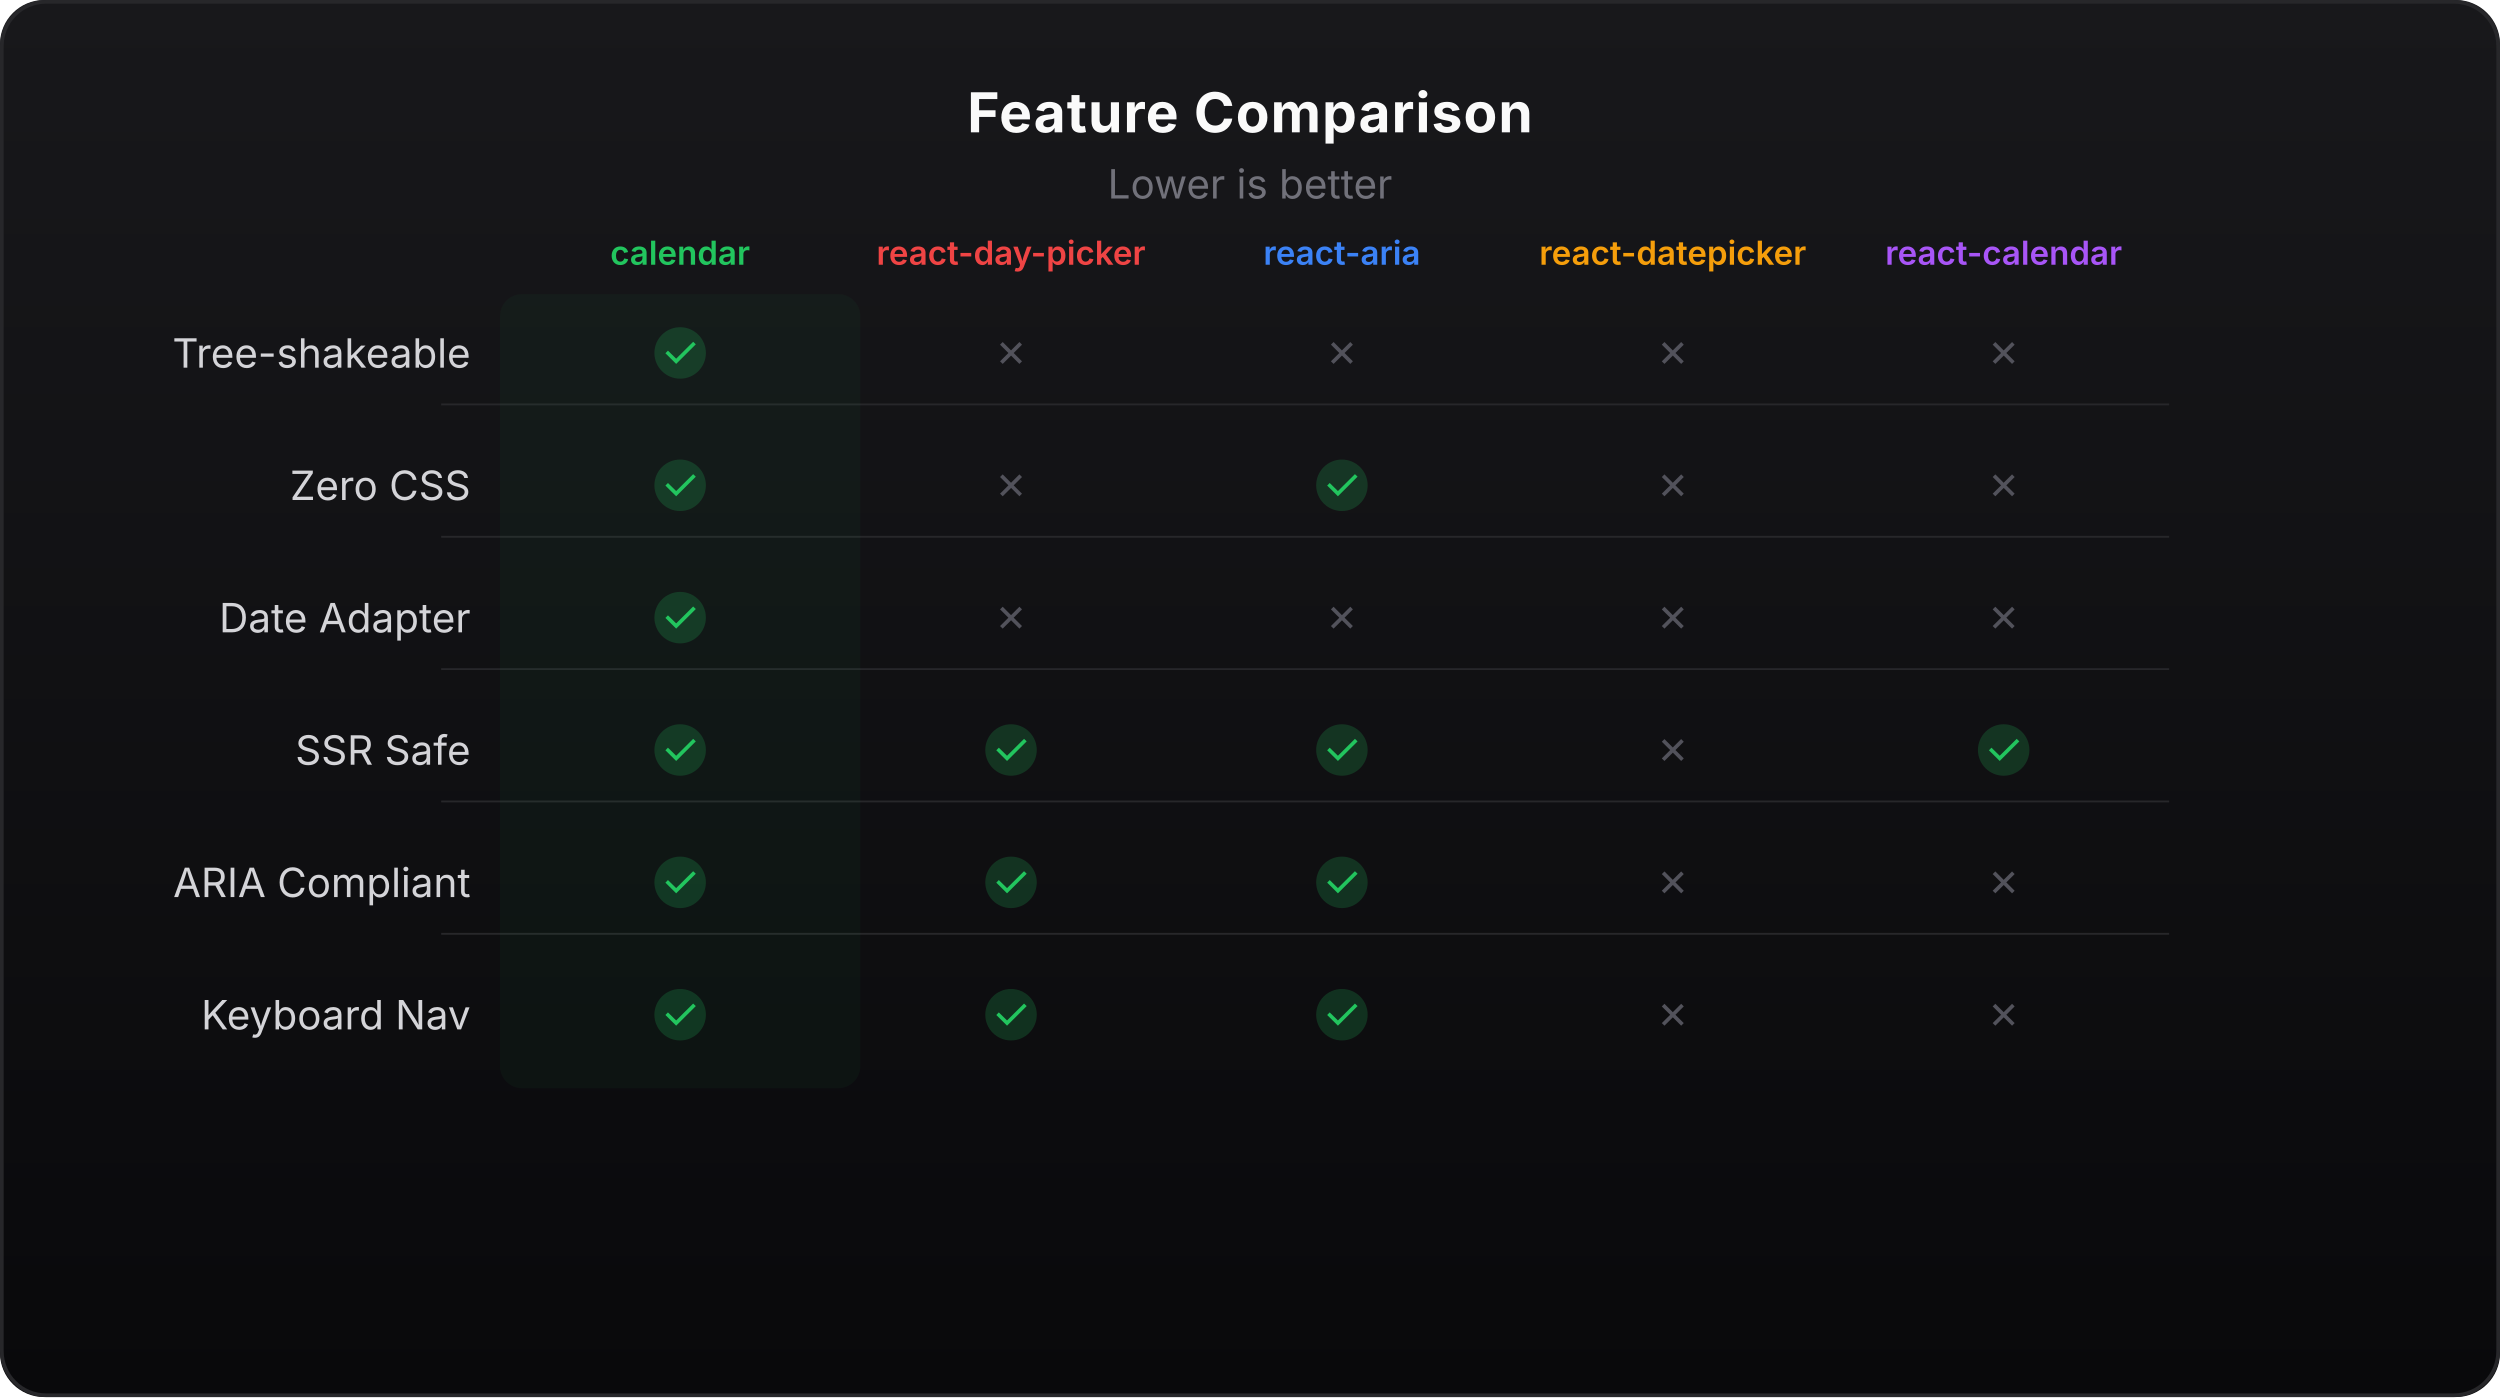
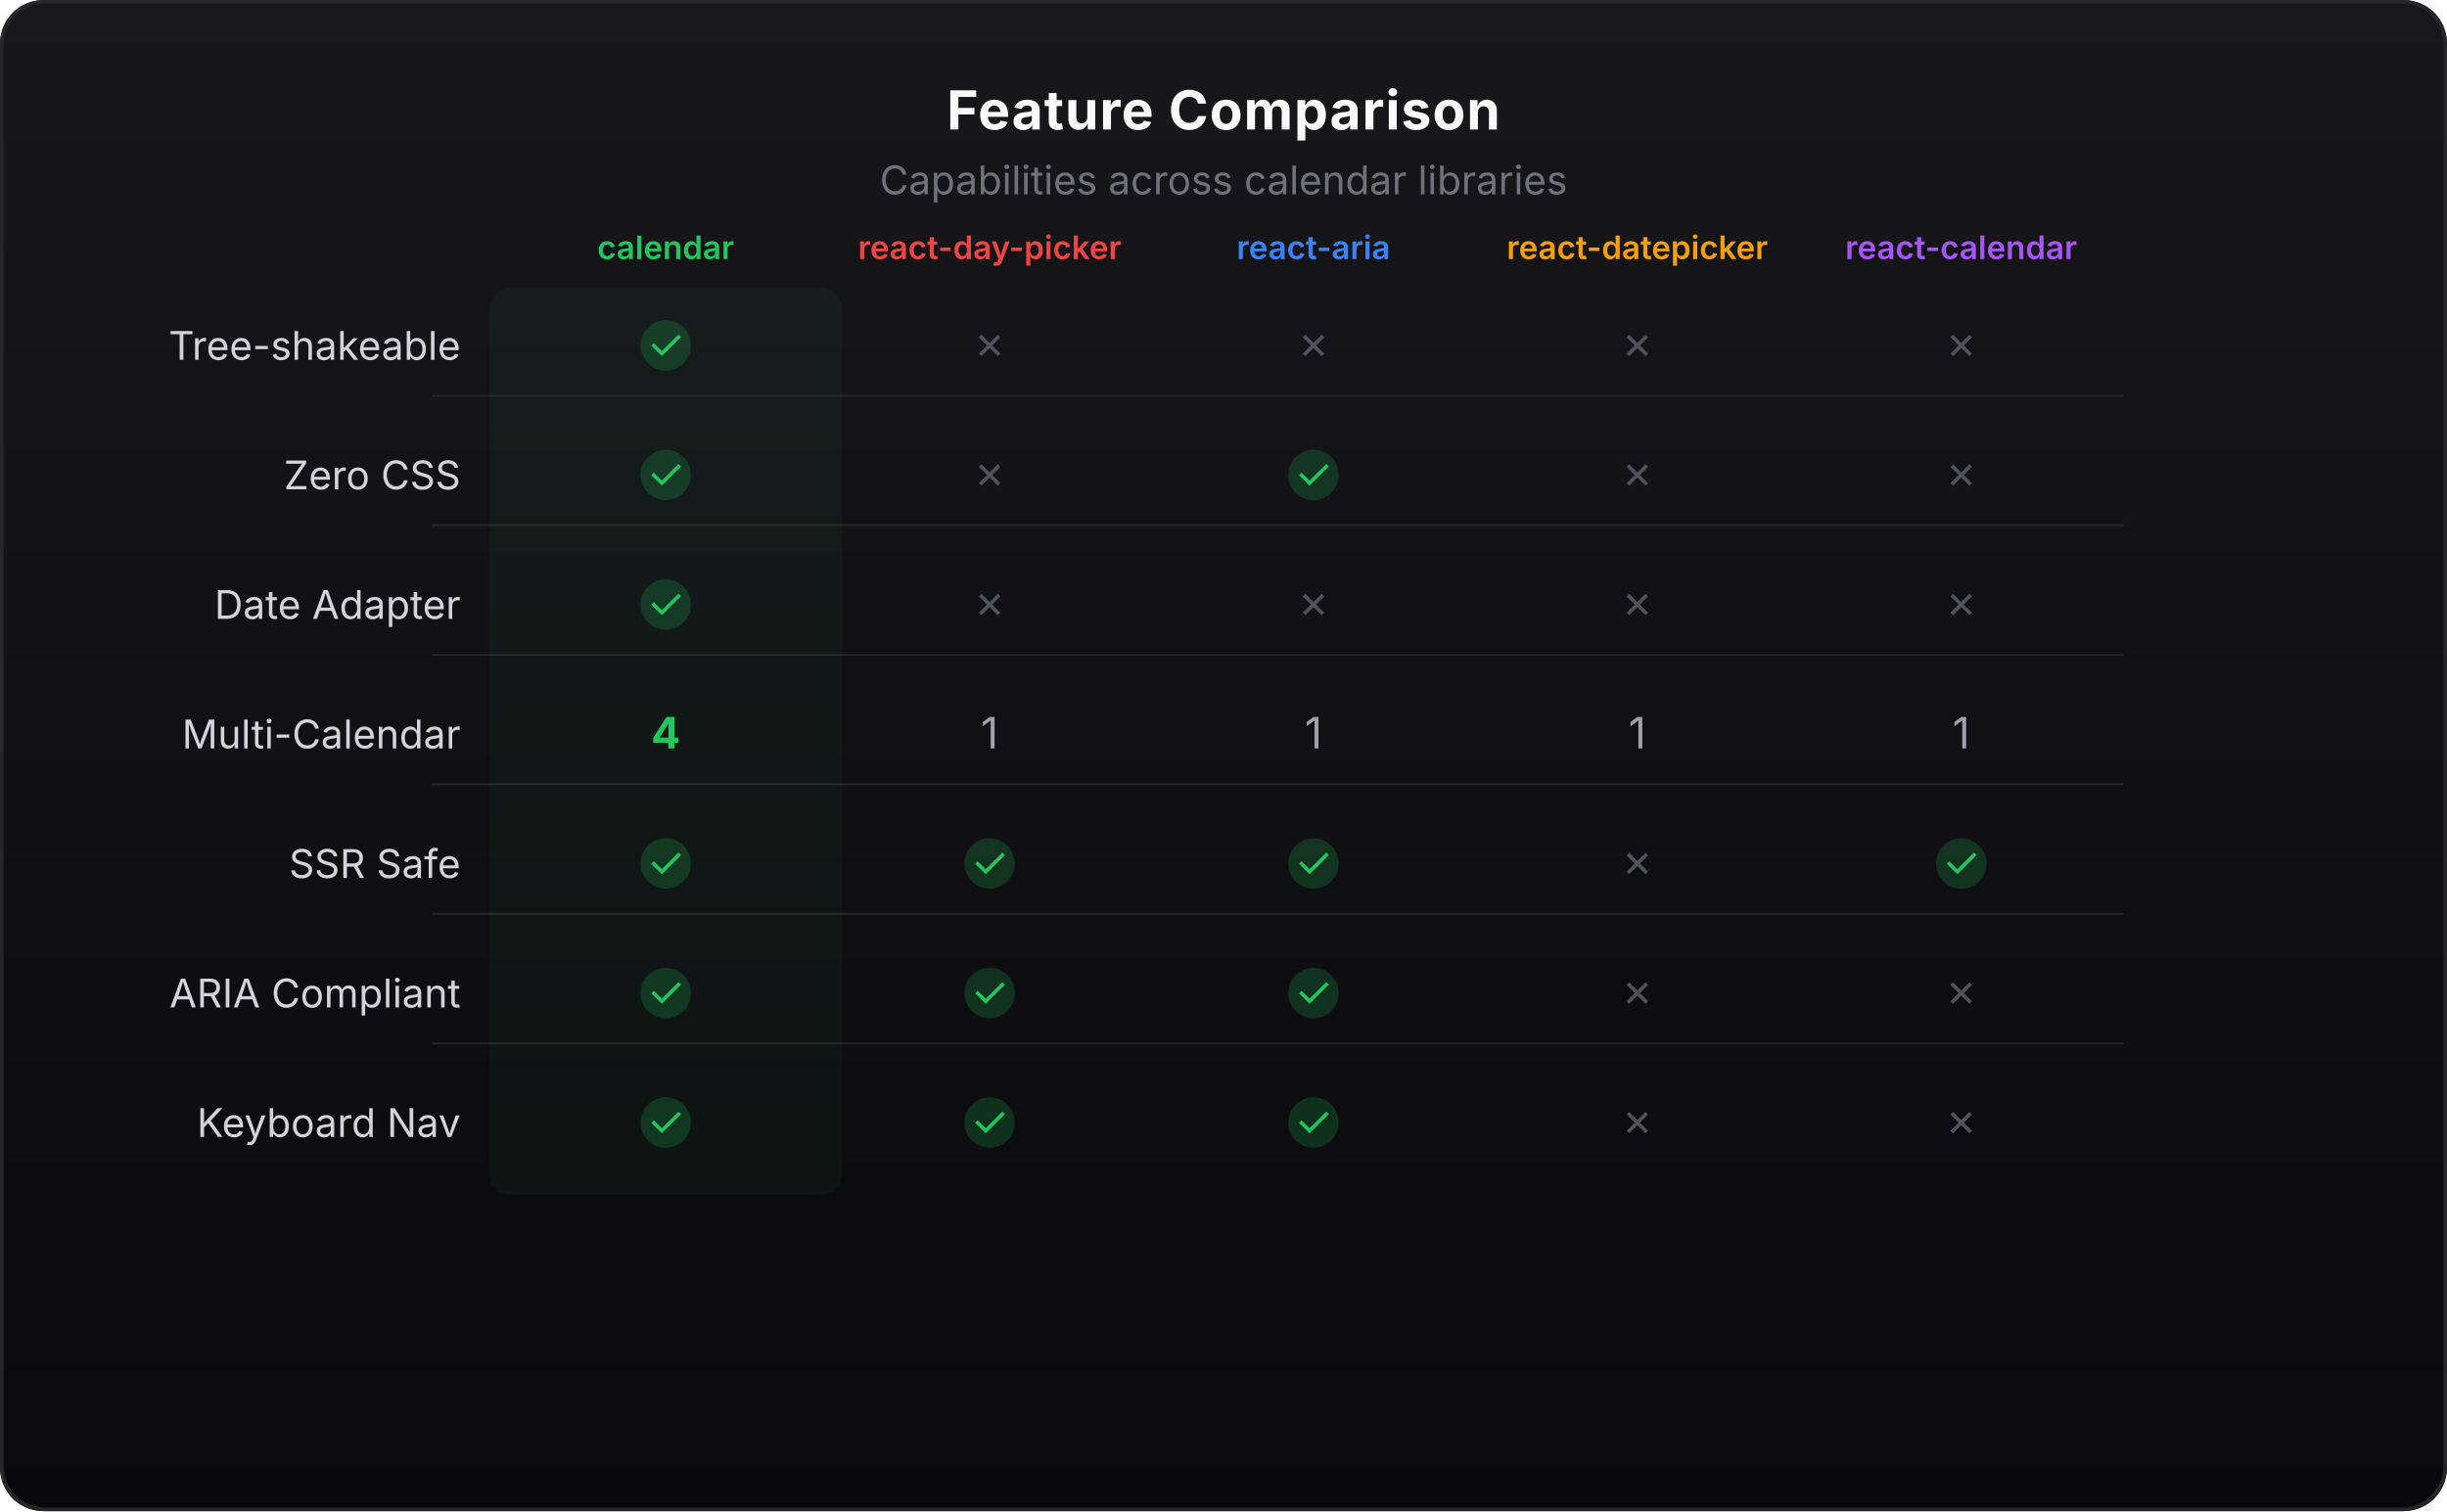
- <svg xmlns="http://www.w3.org/2000/svg" viewBox="0 0 680 380" font-family="'Inter', system-ui, -apple-system, sans-serif">
+ <svg xmlns="http://www.w3.org/2000/svg" viewBox="0 0 680 420" font-family="'Inter', system-ui, -apple-system, sans-serif">
  <defs>
    <linearGradient id="cardGrad" x1="0" y1="0" x2="0" y2="1">
      <stop offset="0%" stop-color="#18181b" />
      <stop offset="100%" stop-color="#09090b" />
    </linearGradient>
  </defs>
-   <rect width="680" height="380" fill="url(#cardGrad)" rx="12" />
-   <rect x="0.5" y="0.5" width="679" height="379" fill="none" stroke="#27272a" rx="12" stroke-width="1" />
+   <rect width="680" height="420" fill="url(#cardGrad)" rx="12" />
+   <rect x="0.5" y="0.5" width="679" height="419" fill="none" stroke="#27272a" rx="12" stroke-width="1" />
  <text x="340" y="36" text-anchor="middle" fill="#fafafa" font-size="15" font-weight="700" letter-spacing="0.02em">Feature Comparison</text>
-   <text x="340" y="54" text-anchor="middle" fill="#71717a" font-size="11">Lower is better</text>
+   <text x="340" y="54" text-anchor="middle" fill="#71717a" font-size="11">Capabilities across calendar libraries</text>
  <text x="185" y="72" text-anchor="middle" fill="#22c55e" font-size="9" font-weight="600">calendar</text>
  <text x="275" y="72" text-anchor="middle" fill="#ef4444" font-size="9" font-weight="600">react-day-picker</text>
  <text x="365" y="72" text-anchor="middle" fill="#3b82f6" font-size="9" font-weight="600">react-aria</text>
  <text x="455" y="72" text-anchor="middle" fill="#f59e0b" font-size="9" font-weight="600">react-datepicker</text>
  <text x="545" y="72" text-anchor="middle" fill="#a855f7" font-size="9" font-weight="600">react-calendar</text>
  <text x="128" y="100" text-anchor="end" fill="#d4d4d8" font-size="11">Tree-shakeable</text>
  <line x1="120" y1="110" x2="590" y2="110" stroke="#27272a" stroke-width="0.5" />
  <circle cx="185" cy="96" r="7" fill="#22c55e" opacity="0.2" />
  <text x="185" y="100" text-anchor="middle" fill="#22c55e" font-size="12">✓</text>
  <text x="275" y="100" text-anchor="middle" fill="#52525b" font-size="12">✗</text>
  <text x="365" y="100" text-anchor="middle" fill="#52525b" font-size="12">✗</text>
  <text x="455" y="100" text-anchor="middle" fill="#52525b" font-size="12">✗</text>
  <text x="545" y="100" text-anchor="middle" fill="#52525b" font-size="12">✗</text>
  <text x="128" y="136" text-anchor="end" fill="#d4d4d8" font-size="11">Zero CSS</text>
  <line x1="120" y1="146" x2="590" y2="146" stroke="#27272a" stroke-width="0.5" />
  <circle cx="185" cy="132" r="7" fill="#22c55e" opacity="0.2" />
  <text x="185" y="136" text-anchor="middle" fill="#22c55e" font-size="12">✓</text>
  <text x="275" y="136" text-anchor="middle" fill="#52525b" font-size="12">✗</text>
  <circle cx="365" cy="132" r="7" fill="#22c55e" opacity="0.2" />
  <text x="365" y="136" text-anchor="middle" fill="#22c55e" font-size="12">✓</text>
  <text x="455" y="136" text-anchor="middle" fill="#52525b" font-size="12">✗</text>
  <text x="545" y="136" text-anchor="middle" fill="#52525b" font-size="12">✗</text>
  <text x="128" y="172" text-anchor="end" fill="#d4d4d8" font-size="11">Date Adapter</text>
  <line x1="120" y1="182" x2="590" y2="182" stroke="#27272a" stroke-width="0.5" />
  <circle cx="185" cy="168" r="7" fill="#22c55e" opacity="0.2" />
  <text x="185" y="172" text-anchor="middle" fill="#22c55e" font-size="12">✓</text>
  <text x="275" y="172" text-anchor="middle" fill="#52525b" font-size="12">✗</text>
  <text x="365" y="172" text-anchor="middle" fill="#52525b" font-size="12">✗</text>
  <text x="455" y="172" text-anchor="middle" fill="#52525b" font-size="12">✗</text>
  <text x="545" y="172" text-anchor="middle" fill="#52525b" font-size="12">✗</text>
-   <text x="128" y="208" text-anchor="end" fill="#d4d4d8" font-size="11">SSR Safe</text>
+   <text x="128" y="208" text-anchor="end" fill="#d4d4d8" font-size="11">Multi-Calendar</text>
  <line x1="120" y1="218" x2="590" y2="218" stroke="#27272a" stroke-width="0.5" />
-   <circle cx="185" cy="204" r="7" fill="#22c55e" opacity="0.2" />
-   <text x="185" y="208" text-anchor="middle" fill="#22c55e" font-size="12">✓</text>
-   <circle cx="275" cy="204" r="7" fill="#22c55e" opacity="0.2" />
-   <text x="275" y="208" text-anchor="middle" fill="#22c55e" font-size="12">✓</text>
-   <circle cx="365" cy="204" r="7" fill="#22c55e" opacity="0.2" />
-   <text x="365" y="208" text-anchor="middle" fill="#22c55e" font-size="12">✓</text>
-   <text x="455" y="208" text-anchor="middle" fill="#52525b" font-size="12">✗</text>
-   <circle cx="545" cy="204" r="7" fill="#22c55e" opacity="0.2" />
-   <text x="545" y="208" text-anchor="middle" fill="#22c55e" font-size="12">✓</text>
-   <text x="128" y="244" text-anchor="end" fill="#d4d4d8" font-size="11">ARIA Compliant</text>
+   <text x="185" y="208" text-anchor="middle" fill="#22c55e" font-size="12" font-weight="700">4</text>
+   <text x="275" y="208" text-anchor="middle" fill="#a1a1aa" font-size="12" font-weight="400">1</text>
+   <text x="365" y="208" text-anchor="middle" fill="#a1a1aa" font-size="12" font-weight="400">1</text>
+   <text x="455" y="208" text-anchor="middle" fill="#a1a1aa" font-size="12" font-weight="400">1</text>
+   <text x="545" y="208" text-anchor="middle" fill="#a1a1aa" font-size="12" font-weight="400">1</text>
+   <text x="128" y="244" text-anchor="end" fill="#d4d4d8" font-size="11">SSR Safe</text>
  <line x1="120" y1="254" x2="590" y2="254" stroke="#27272a" stroke-width="0.5" />
  <circle cx="185" cy="240" r="7" fill="#22c55e" opacity="0.2" />
  <text x="185" y="244" text-anchor="middle" fill="#22c55e" font-size="12">✓</text>
  <circle cx="275" cy="240" r="7" fill="#22c55e" opacity="0.2" />
  <text x="275" y="244" text-anchor="middle" fill="#22c55e" font-size="12">✓</text>
  <circle cx="365" cy="240" r="7" fill="#22c55e" opacity="0.2" />
  <text x="365" y="244" text-anchor="middle" fill="#22c55e" font-size="12">✓</text>
  <text x="455" y="244" text-anchor="middle" fill="#52525b" font-size="12">✗</text>
-   <text x="545" y="244" text-anchor="middle" fill="#52525b" font-size="12">✗</text>
-   <text x="128" y="280" text-anchor="end" fill="#d4d4d8" font-size="11">Keyboard Nav</text>
+   <circle cx="545" cy="240" r="7" fill="#22c55e" opacity="0.2" />
+   <text x="545" y="244" text-anchor="middle" fill="#22c55e" font-size="12">✓</text>
+   <text x="128" y="280" text-anchor="end" fill="#d4d4d8" font-size="11">ARIA Compliant</text>
+   <line x1="120" y1="290" x2="590" y2="290" stroke="#27272a" stroke-width="0.5" />
  <circle cx="185" cy="276" r="7" fill="#22c55e" opacity="0.2" />
  <text x="185" y="280" text-anchor="middle" fill="#22c55e" font-size="12">✓</text>
  <circle cx="275" cy="276" r="7" fill="#22c55e" opacity="0.2" />
  <text x="275" y="280" text-anchor="middle" fill="#22c55e" font-size="12">✓</text>
  <circle cx="365" cy="276" r="7" fill="#22c55e" opacity="0.2" />
  <text x="365" y="280" text-anchor="middle" fill="#22c55e" font-size="12">✓</text>
  <text x="455" y="280" text-anchor="middle" fill="#52525b" font-size="12">✗</text>
  <text x="545" y="280" text-anchor="middle" fill="#52525b" font-size="12">✗</text>
-   <rect x="136" y="80" width="98" height="216" fill="#22c55e" opacity="0.04" rx="6" />
+   <text x="128" y="316" text-anchor="end" fill="#d4d4d8" font-size="11">Keyboard Nav</text>
+   <circle cx="185" cy="312" r="7" fill="#22c55e" opacity="0.2" />
+   <text x="185" y="316" text-anchor="middle" fill="#22c55e" font-size="12">✓</text>
+   <circle cx="275" cy="312" r="7" fill="#22c55e" opacity="0.2" />
+   <text x="275" y="316" text-anchor="middle" fill="#22c55e" font-size="12">✓</text>
+   <circle cx="365" cy="312" r="7" fill="#22c55e" opacity="0.2" />
+   <text x="365" y="316" text-anchor="middle" fill="#22c55e" font-size="12">✓</text>
+   <text x="455" y="316" text-anchor="middle" fill="#52525b" font-size="12">✗</text>
+   <text x="545" y="316" text-anchor="middle" fill="#52525b" font-size="12">✗</text>
+   <rect x="136" y="80" width="98" height="252" fill="#22c55e" opacity="0.04" rx="6" />
</svg>
